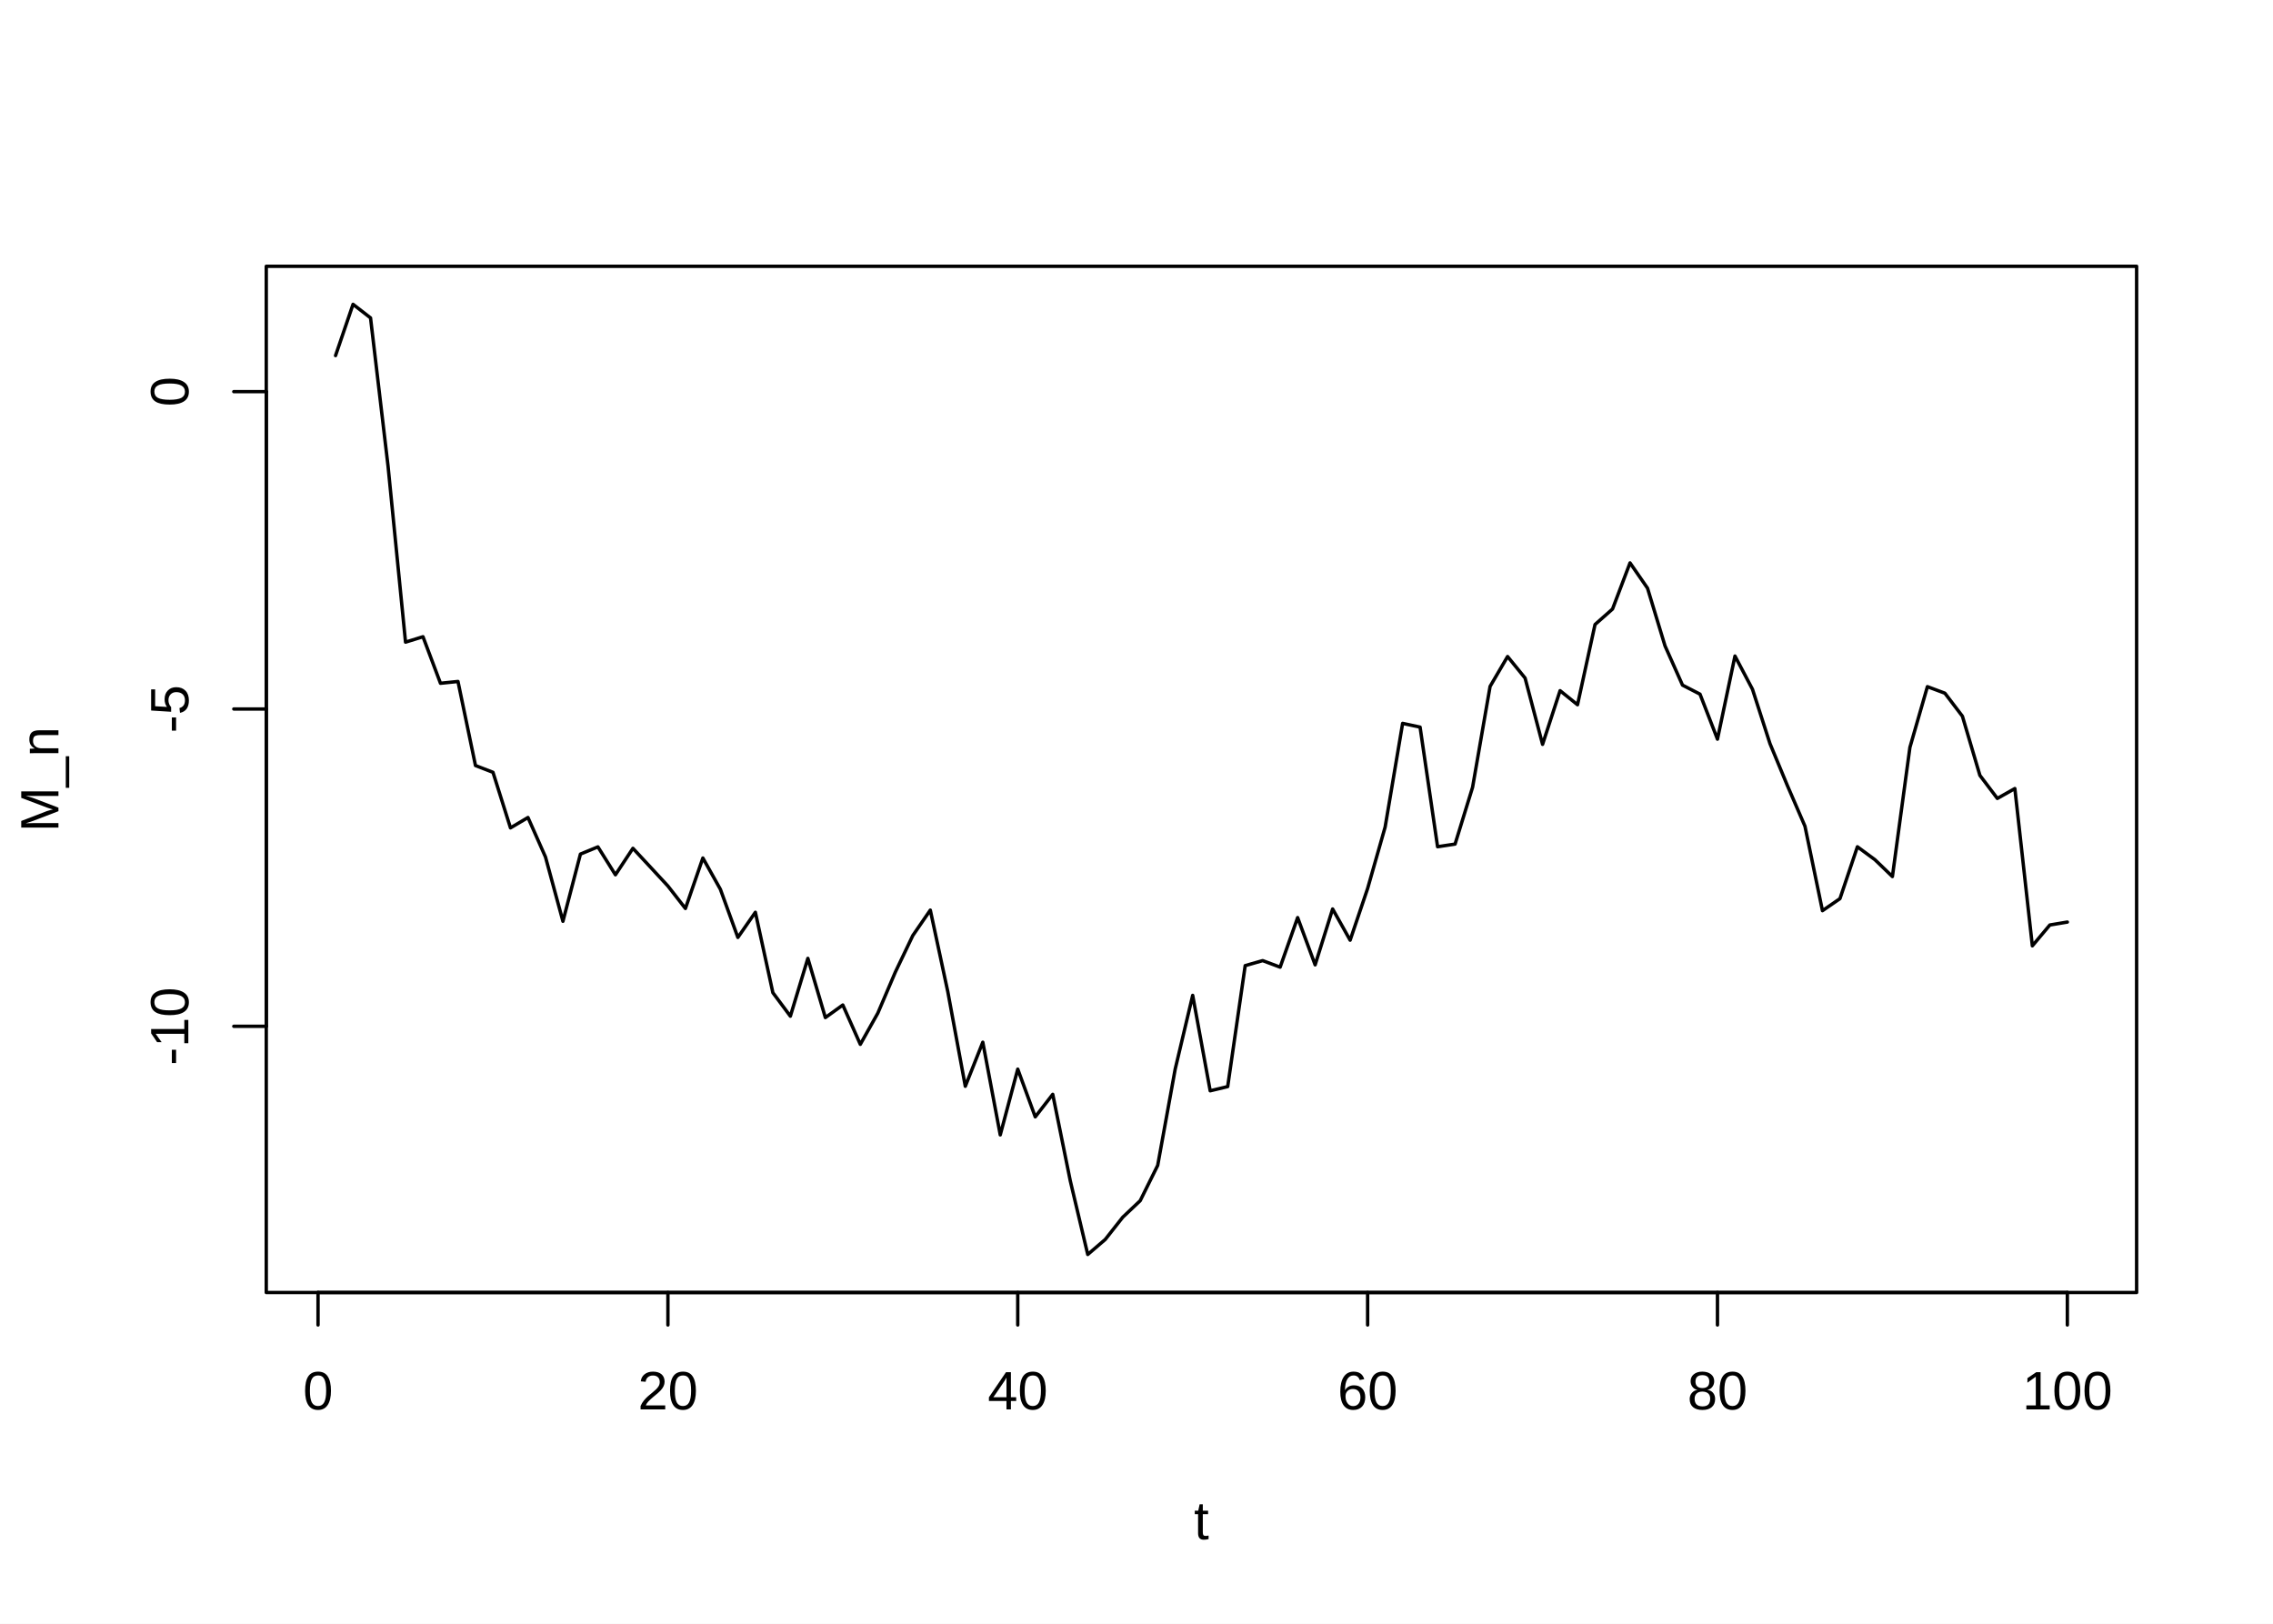
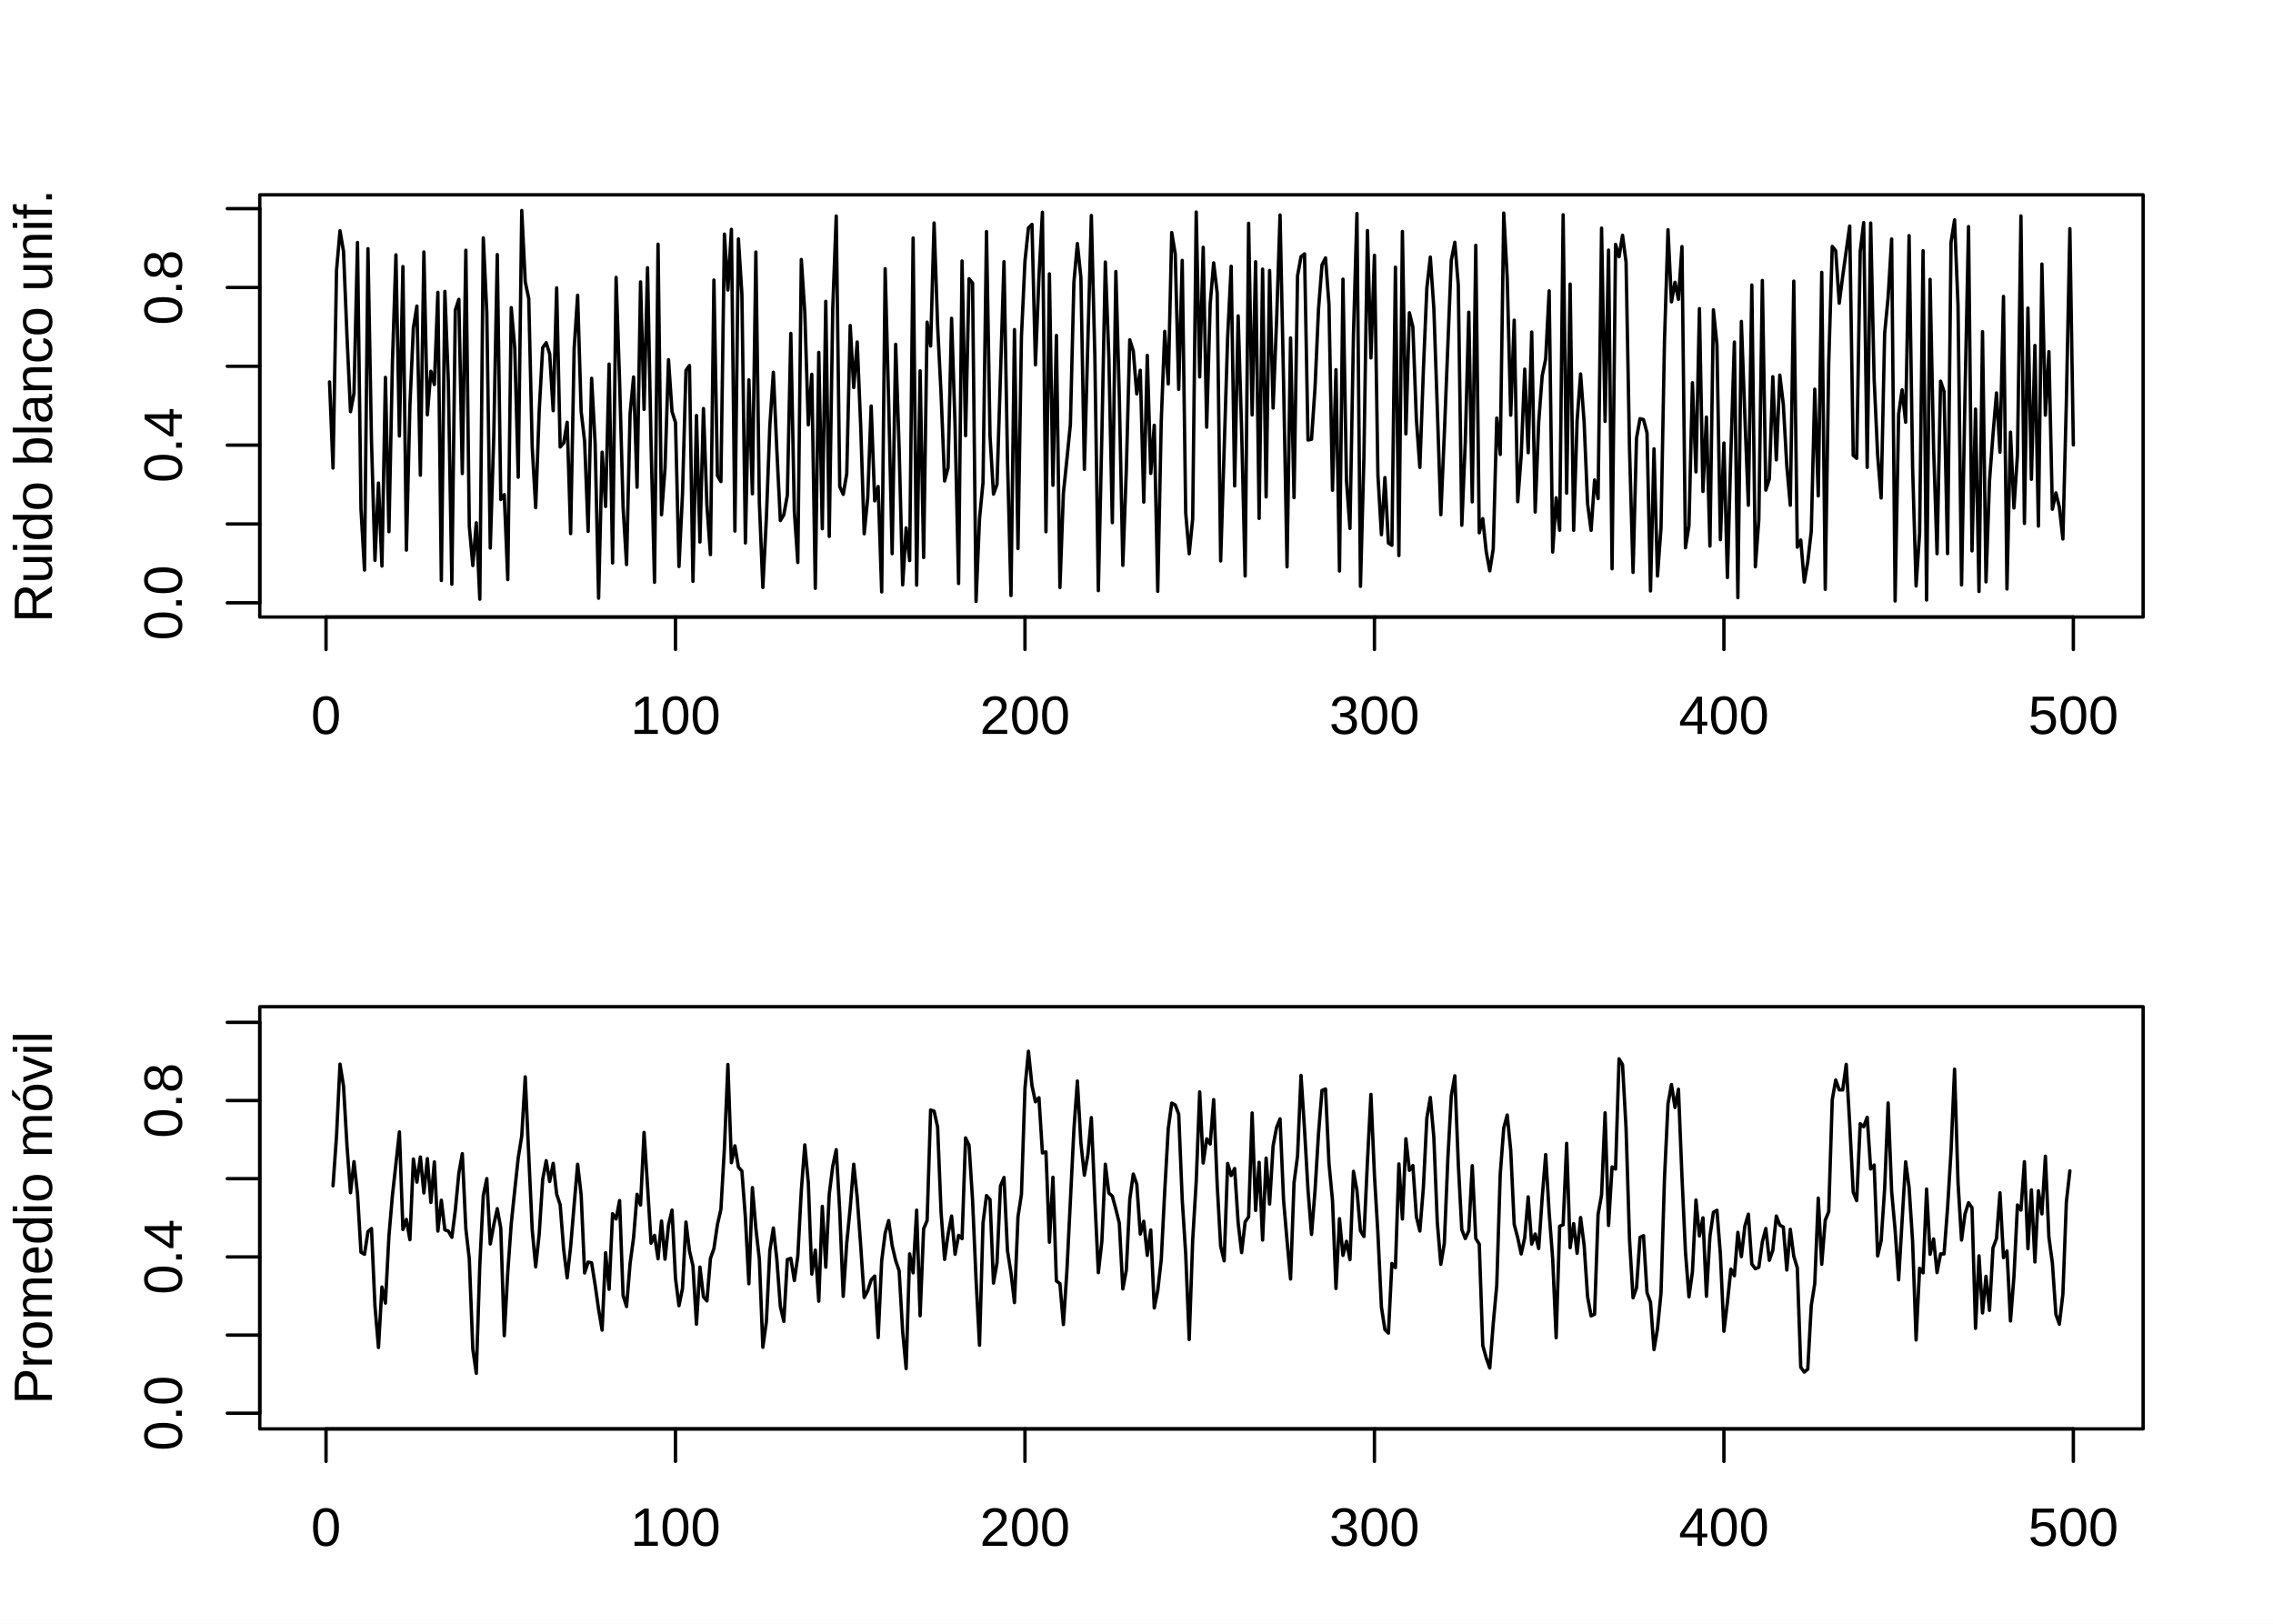
<svg xmlns="http://www.w3.org/2000/svg" class="svglite" width="504.00pt" height="360.00pt" viewBox="0 0 504.00 360.00">
  <defs>
    <style type="text/css">
    .svglite line, .svglite polyline, .svglite polygon, .svglite path, .svglite rect, .svglite circle {
      fill: none;
      stroke: #000000;
      stroke-linecap: round;
      stroke-linejoin: round;
      stroke-miterlimit: 10.00;
    }
    .svglite text {
      white-space: pre;
    }
  </style>
  </defs>
  <rect width="100%" height="100%" style="stroke: none; fill: #FFFFFF;" />
  <defs>
    <clipPath id="cpMC4wMHw1MDQuMDB8MC4wMHwzNjAuMDA=">
      <rect x="0.00" y="0.00" width="504.00" height="360.00" />
    </clipPath>
  </defs>
  <g clip-path="url(#cpMC4wMHw1MDQuMDB8MC4wMHwzNjAuMDA=)">
</g>
  <defs>
-     <clipPath id="cpNTkuMDR8NDczLjc2fDU5LjA0fDI4Ni41Ng==">
-       <rect x="59.04" y="59.04" width="414.72" height="227.52" />
+     <clipPath id="cpNTcuNjB8NDc1LjIwfDQzLjIwfDEzNi44MA==">
+       <rect x="57.60" y="43.20" width="417.60" height="93.60" />
    </clipPath>
  </defs>
-   <g clip-path="url(#cpNTkuMDR8NDczLjc2fDU5LjA0fDI4Ni41Ng==)">
-     <polyline points="74.40,78.84 78.28,67.47 82.16,70.48 86.04,103.31 89.92,142.37 93.79,141.17 97.67,151.49 101.55,151.09 105.43,169.73 109.31,171.23 113.19,183.55 117.07,181.25 120.95,190.00 124.82,204.26 128.70,189.36 132.58,187.76 136.46,193.95 140.34,188.08 144.22,192.25 148.10,196.44 151.98,201.42 155.85,190.23 159.73,197.16 163.61,207.84 167.49,202.26 171.37,220.09 175.25,225.30 179.13,212.48 183.01,225.61 186.88,222.82 190.76,231.54 194.64,224.63 198.52,215.54 202.40,207.42 206.28,201.78 210.16,219.87 214.04,240.84 217.92,231.07 221.79,251.62 225.67,237.04 229.55,247.62 233.43,242.62 237.31,261.77 241.19,278.13 245.07,274.80 248.95,269.87 252.82,266.21 256.70,258.38 260.58,237.03 264.46,220.68 268.34,241.84 272.22,240.91 276.10,214.09 279.98,212.98 283.85,214.43 287.73,203.44 291.61,213.92 295.49,201.53 299.37,208.45 303.25,196.98 307.13,183.37 311.01,160.38 314.88,161.21 318.76,187.73 322.64,187.14 326.52,174.55 330.40,152.19 334.28,145.56 338.16,150.33 342.04,165.03 345.92,153.13 349.79,156.25 353.67,138.46 357.55,135.03 361.43,124.80 365.31,130.41 369.19,143.20 373.07,151.90 376.95,153.90 380.82,163.88 384.70,145.45 388.58,152.81 392.46,164.86 396.34,174.21 400.22,183.18 404.10,201.91 407.98,199.24 411.85,187.74 415.73,190.60 419.61,194.34 423.49,165.71 427.37,152.24 431.25,153.69 435.13,158.79 439.01,171.91 442.88,177.02 446.76,174.83 450.64,209.70 454.52,205.08 458.40,204.43 " style="stroke-width: 0.75;" />
+   <g clip-path="url(#cpNTcuNjB8NDc1LjIwfDQzLjIwfDEzNi44MA==)">
+     <polyline points="73.07,84.68 73.84,103.77 74.62,59.93 75.39,51.17 76.17,55.73 76.94,74.59 77.72,91.27 78.49,87.17 79.27,53.76 80.04,112.81 80.82,126.38 81.59,55.14 82.37,97.70 83.14,124.23 83.92,107.10 84.69,125.50 85.46,83.67 86.24,117.88 87.01,80.53 87.79,56.50 88.56,96.66 89.34,59.10 90.11,121.97 90.89,89.89 91.66,72.71 92.44,67.86 93.21,105.36 93.99,55.87 94.76,91.97 95.54,82.32 96.31,85.25 97.09,64.81 97.86,128.70 98.64,64.60 99.41,84.65 100.19,129.53 100.96,68.74 101.74,66.37 102.51,104.99 103.29,55.48 104.06,116.67 104.84,125.38 105.61,115.91 106.39,132.85 107.16,52.73 107.94,69.32 108.71,121.51 109.49,96.57 110.26,56.45 111.04,110.75 111.81,109.67 112.59,128.50 113.36,68.20 114.14,77.20 114.91,105.80 115.69,46.67 116.46,62.47 117.24,66.19 118.01,99.15 118.78,112.56 119.56,91.07 120.33,77.08 121.11,75.99 121.88,78.45 122.66,91.06 123.43,63.82 124.21,99.10 124.98,98.23 125.76,93.62 126.53,118.30 127.31,77.28 128.08,65.45 128.86,91.19 129.63,97.86 130.41,117.81 131.18,83.88 131.96,98.35 132.73,132.63 133.51,100.25 134.28,112.29 135.06,80.72 135.83,124.81 136.61,61.50 137.38,84.32 138.16,112.44 138.93,125.17 139.71,91.75 140.48,83.59 141.26,108.02 142.03,62.50 142.81,90.77 143.58,59.36 144.36,98.39 145.13,129.10 145.91,54.13 146.68,114.13 147.46,103.76 148.23,79.75 149.01,91.25 149.78,93.68 150.55,125.60 151.33,109.55 152.10,82.12 152.88,81.04 153.65,128.89 154.43,92.13 155.20,120.17 155.98,90.58 156.75,112.07 157.53,122.96 158.30,62.09 159.08,105.46 159.85,106.77 160.63,51.90 161.40,64.31 162.18,50.84 162.95,117.75 163.73,52.98 164.50,65.14 165.28,120.38 166.05,84.22 166.83,109.48 167.60,55.88 168.38,111.55 169.15,130.25 169.93,114.87 170.70,94.41 171.48,82.53 172.25,99.79 173.03,115.41 173.80,114.13 174.58,109.81 175.35,73.91 176.13,113.33 176.90,124.71 177.68,57.53 178.45,69.23 179.23,94.19 180.00,82.98 180.78,130.44 181.55,78.13 182.33,117.23 183.10,66.81 183.87,118.92 184.65,68.38 185.42,47.90 186.20,107.88 186.97,109.61 187.75,105.03 188.52,72.17 189.30,85.93 190.07,75.82 190.85,94.54 191.62,118.34 192.40,110.42 193.17,90.02 193.95,111.05 194.72,107.87 195.50,131.23 196.27,59.58 197.05,89.38 197.82,122.75 198.60,76.33 199.37,99.43 200.15,129.67 200.92,117.04 201.70,124.28 202.47,52.77 203.25,129.74 204.02,82.22 204.80,123.61 205.57,71.42 206.35,76.71 207.12,49.43 207.90,72.18 208.67,87.42 209.45,106.64 210.22,103.71 211.00,70.57 211.77,94.40 212.55,129.37 213.32,57.86 214.10,96.60 214.87,61.81 215.65,62.76 216.42,133.33 217.19,115.02 217.97,106.95 218.74,51.33 219.52,96.66 220.29,109.55 221.07,107.41 221.84,83.05 222.62,58.02 223.39,101.77 224.17,132.04 224.94,73.07 225.72,121.63 226.49,74.55 227.27,57.85 228.04,50.53 228.82,49.75 229.59,80.89 230.37,61.40 231.14,47.05 231.92,117.90 232.69,60.72 233.47,107.59 234.24,74.37 235.02,130.25 235.79,109.38 236.57,101.80 237.34,94.13 238.12,62.59 238.89,54.00 239.67,61.54 240.44,104.05 241.22,75.70 241.99,47.77 242.77,79.18 243.54,130.95 244.32,96.53 245.09,58.10 245.87,79.26 246.64,115.88 247.42,60.20 248.19,87.96 248.97,125.35 249.74,104.28 250.51,75.34 251.29,77.83 252.06,87.34 252.84,82.09 253.61,111.32 254.39,78.79 255.16,104.96 255.94,94.29 256.71,131.10 257.49,93.31 258.26,73.46 259.04,85.13 259.81,51.56 260.59,56.29 261.36,86.33 262.14,57.73 262.91,113.73 263.69,122.77 264.46,115.01 265.24,47.01 266.01,83.57 266.79,54.83 267.56,94.72 268.34,67.36 269.11,58.28 269.89,64.95 270.66,124.37 271.44,99.58 272.21,74.77 272.99,59.03 273.76,107.73 274.54,70.03 275.31,95.44 276.09,127.70 276.86,49.50 277.64,91.99 278.41,58.04 279.19,114.94 279.96,59.67 280.74,110.17 281.51,59.96 282.29,90.47 283.06,71.16 283.83,47.67 284.61,84.65 285.38,125.68 286.16,74.92 286.93,110.33 287.71,61.14 288.48,56.91 289.26,56.28 290.03,97.56 290.81,97.39 291.58,86.03 292.36,68.51 293.13,58.74 293.91,57.17 294.68,67.56 295.46,108.69 296.23,81.97 297.01,126.60 297.78,61.89 298.56,106.56 299.33,117.18 300.11,74.19 300.88,47.33 301.66,130.00 302.43,101.28 303.21,51.11 303.98,79.35 304.76,56.60 305.53,105.35 306.31,118.55 307.08,105.90 307.86,120.39 308.63,120.89 309.41,59.23 310.18,123.17 310.96,51.32 311.73,96.20 312.51,69.34 313.28,72.49 314.06,93.01 314.83,103.63 315.61,82.09 316.38,63.86 317.15,57.00 317.93,68.33 318.70,90.61 319.48,114.11 320.25,96.35 321.03,76.73 321.80,57.69 322.58,53.72 323.35,63.24 324.13,116.45 324.90,98.10 325.68,69.23 326.45,111.27 327.23,54.39 328.00,118.13 328.78,114.98 329.55,122.34 330.33,126.56 331.10,121.69 331.88,92.70 332.65,100.75 333.43,47.24 334.20,61.64 334.98,92.05 335.75,70.99 336.53,111.24 337.30,101.00 338.08,81.85 338.85,100.37 339.63,73.62 340.40,113.52 341.18,93.60 341.95,83.36 342.73,79.56 343.50,64.49 344.28,122.39 345.05,110.36 345.83,117.55 346.60,47.61 347.38,109.34 348.15,62.97 348.93,117.57 349.70,93.20 350.47,82.91 351.25,93.56 352.02,111.67 352.80,117.58 353.57,106.42 354.35,110.54 355.12,50.57 355.90,93.42 356.67,55.45 357.45,126.11 358.22,54.17 359.00,56.92 359.77,52.16 360.55,58.09 361.32,99.49 362.10,126.90 362.87,97.12 363.65,92.82 364.42,93.03 365.20,95.97 365.97,131.02 366.75,99.51 367.52,127.71 368.30,116.99 369.07,75.65 369.85,50.93 370.62,66.92 371.40,62.60 372.17,66.37 372.95,54.67 373.72,121.45 374.50,116.55 375.27,84.86 376.05,104.62 376.82,68.43 377.60,108.96 378.37,92.47 379.15,121.07 379.92,68.70 380.70,76.44 381.47,119.66 382.25,98.22 383.02,128.06 383.79,100.39 384.57,75.84 385.34,132.50 386.12,71.26 386.89,92.19 387.67,112.02 388.44,63.19 389.22,125.66 389.99,115.18 390.77,62.18 391.54,108.66 392.32,106.18 393.09,83.52 393.87,101.96 394.64,83.16 395.42,89.65 396.19,103.24 396.97,112.02 397.74,62.33 398.52,121.32 399.29,119.74 400.07,129.05 400.84,124.57 401.62,117.77 402.39,86.29 403.17,109.95 403.94,60.38 404.72,130.66 405.49,80.42 406.27,54.63 407.04,55.60 407.82,67.22 408.59,61.24 409.37,55.61 410.14,50.11 410.92,100.96 411.69,101.61 412.47,55.79 413.24,49.35 414.02,103.62 414.79,49.45 415.56,84.06 416.34,100.95 417.11,110.41 417.89,73.89 418.66,65.93 419.44,52.99 420.21,133.25 420.99,91.79 421.76,86.44 422.54,93.61 423.31,52.25 424.09,103.71 424.86,129.91 425.64,118.18 426.41,55.59 427.19,133.03 427.96,61.94 428.74,99.35 429.51,122.76 430.29,84.51 431.06,86.83 431.84,122.74 432.61,53.71 433.39,48.75 434.16,67.73 434.94,129.68 435.71,87.37 436.49,50.24 437.26,122.14 438.04,90.70 438.81,131.13 439.59,73.53 440.36,129.01 441.14,106.57 441.91,96.38 442.69,87.12 443.46,100.25 444.24,65.72 445.01,130.59 445.79,95.81 446.56,112.63 447.34,100.78 448.11,47.87 448.88,116.05 449.66,68.30 450.43,106.26 451.21,76.59 451.98,116.64 452.76,58.54 453.53,92.05 454.31,77.96 455.08,112.90 455.86,109.27 456.63,112.44 457.41,119.50 458.18,89.06 458.96,50.70 459.73,98.64 " style="stroke-width: 0.75;" />
+   </g>
+   <defs>
+     <clipPath id="cpMC4wMHw1MDQuMDB8MC4wMHwxODAuMDA=">
+       <rect x="0.00" y="0.00" width="504.00" height="180.00" />
+     </clipPath>
+   </defs>
+   <g clip-path="url(#cpMC4wMHw1MDQuMDB8MC4wMHwxODAuMDA=)">
+     <text x="266.40" y="191.52" text-anchor="middle" style="font-size: 12.00px; font-family: &quot;Arial&quot;;" textLength="3.33px" lengthAdjust="spacingAndGlyphs"> </text>
+     <text transform="translate(11.52,90.00) rotate(-90)" text-anchor="middle" style="font-size: 12.00px; font-family: &quot;Arial&quot;;" textLength="96.06px" lengthAdjust="spacingAndGlyphs">Ruido blanco unif.</text>
  </g>
  <g clip-path="url(#cpMC4wMHw1MDQuMDB8MC4wMHwzNjAuMDA=)">
-     <line x1="70.52" y1="286.56" x2="458.40" y2="286.56" style="stroke-width: 0.75;" />
-     <line x1="70.52" y1="286.56" x2="70.52" y2="293.76" style="stroke-width: 0.75;" />
-     <line x1="148.10" y1="286.56" x2="148.10" y2="293.76" style="stroke-width: 0.75;" />
-     <line x1="225.67" y1="286.56" x2="225.67" y2="293.76" style="stroke-width: 0.75;" />
-     <line x1="303.25" y1="286.56" x2="303.25" y2="293.76" style="stroke-width: 0.75;" />
-     <line x1="380.82" y1="286.56" x2="380.82" y2="293.76" style="stroke-width: 0.75;" />
-     <line x1="458.40" y1="286.56" x2="458.40" y2="293.76" style="stroke-width: 0.75;" />
-     <text x="70.52" y="312.48" text-anchor="middle" style="font-size: 12.00px; font-family: &quot;Arial&quot;;" textLength="6.67px" lengthAdjust="spacingAndGlyphs">0</text>
-     <text x="148.10" y="312.48" text-anchor="middle" style="font-size: 12.00px; font-family: &quot;Arial&quot;;" textLength="13.35px" lengthAdjust="spacingAndGlyphs">20</text>
-     <text x="225.67" y="312.48" text-anchor="middle" style="font-size: 12.00px; font-family: &quot;Arial&quot;;" textLength="13.35px" lengthAdjust="spacingAndGlyphs">40</text>
-     <text x="303.25" y="312.48" text-anchor="middle" style="font-size: 12.00px; font-family: &quot;Arial&quot;;" textLength="13.35px" lengthAdjust="spacingAndGlyphs">60</text>
-     <text x="380.82" y="312.48" text-anchor="middle" style="font-size: 12.00px; font-family: &quot;Arial&quot;;" textLength="13.35px" lengthAdjust="spacingAndGlyphs">80</text>
-     <text x="458.40" y="312.48" text-anchor="middle" style="font-size: 12.00px; font-family: &quot;Arial&quot;;" textLength="20.02px" lengthAdjust="spacingAndGlyphs">100</text>
-     <line x1="59.04" y1="227.54" x2="59.04" y2="86.83" style="stroke-width: 0.75;" />
-     <line x1="59.04" y1="227.54" x2="51.84" y2="227.54" style="stroke-width: 0.75;" />
-     <line x1="59.04" y1="157.19" x2="51.84" y2="157.19" style="stroke-width: 0.75;" />
-     <line x1="59.04" y1="86.83" x2="51.84" y2="86.83" style="stroke-width: 0.75;" />
-     <text transform="translate(41.76,227.54) rotate(-90)" text-anchor="middle" style="font-size: 12.00px; font-family: &quot;Arial&quot;;" textLength="17.34px" lengthAdjust="spacingAndGlyphs">-10</text>
-     <text transform="translate(41.76,157.19) rotate(-90)" text-anchor="middle" style="font-size: 12.00px; font-family: &quot;Arial&quot;;" textLength="10.67px" lengthAdjust="spacingAndGlyphs">-5</text>
-     <text transform="translate(41.76,86.83) rotate(-90)" text-anchor="middle" style="font-size: 12.00px; font-family: &quot;Arial&quot;;" textLength="6.67px" lengthAdjust="spacingAndGlyphs">0</text>
-     <polygon points="59.04,286.56 473.76,286.56 473.76,59.04 59.04,59.04 " style="stroke-width: 0.75;" />
-     <text x="266.40" y="341.28" text-anchor="middle" style="font-size: 12.00px; font-family: &quot;Arial&quot;;" textLength="3.33px" lengthAdjust="spacingAndGlyphs">t</text>
-     <text transform="translate(12.96,172.80) rotate(-90)" text-anchor="middle" style="font-size: 12.00px; font-family: &quot;Arial&quot;;" textLength="23.34px" lengthAdjust="spacingAndGlyphs">M_n</text>
+     <line x1="72.29" y1="136.80" x2="459.73" y2="136.80" style="stroke-width: 0.75;" />
+     <line x1="72.29" y1="136.80" x2="72.29" y2="144.00" style="stroke-width: 0.75;" />
+     <line x1="149.78" y1="136.80" x2="149.78" y2="144.00" style="stroke-width: 0.75;" />
+     <line x1="227.27" y1="136.80" x2="227.27" y2="144.00" style="stroke-width: 0.75;" />
+     <line x1="304.76" y1="136.80" x2="304.76" y2="144.00" style="stroke-width: 0.75;" />
+     <line x1="382.25" y1="136.80" x2="382.25" y2="144.00" style="stroke-width: 0.75;" />
+     <line x1="459.73" y1="136.80" x2="459.73" y2="144.00" style="stroke-width: 0.75;" />
+     <text x="72.29" y="162.72" text-anchor="middle" style="font-size: 12.00px; font-family: &quot;Arial&quot;;" textLength="6.67px" lengthAdjust="spacingAndGlyphs">0</text>
+     <text x="149.78" y="162.72" text-anchor="middle" style="font-size: 12.00px; font-family: &quot;Arial&quot;;" textLength="20.02px" lengthAdjust="spacingAndGlyphs">100</text>
+     <text x="227.27" y="162.72" text-anchor="middle" style="font-size: 12.00px; font-family: &quot;Arial&quot;;" textLength="20.02px" lengthAdjust="spacingAndGlyphs">200</text>
+     <text x="304.76" y="162.72" text-anchor="middle" style="font-size: 12.00px; font-family: &quot;Arial&quot;;" textLength="20.02px" lengthAdjust="spacingAndGlyphs">300</text>
+     <text x="382.25" y="162.72" text-anchor="middle" style="font-size: 12.00px; font-family: &quot;Arial&quot;;" textLength="20.02px" lengthAdjust="spacingAndGlyphs">400</text>
+     <text x="459.73" y="162.72" text-anchor="middle" style="font-size: 12.00px; font-family: &quot;Arial&quot;;" textLength="20.02px" lengthAdjust="spacingAndGlyphs">500</text>
+     <line x1="57.60" y1="133.65" x2="57.60" y2="46.26" style="stroke-width: 0.75;" />
+     <line x1="57.60" y1="133.65" x2="50.40" y2="133.65" style="stroke-width: 0.75;" />
+     <line x1="57.60" y1="116.17" x2="50.40" y2="116.17" style="stroke-width: 0.75;" />
+     <line x1="57.60" y1="98.69" x2="50.40" y2="98.69" style="stroke-width: 0.75;" />
+     <line x1="57.60" y1="81.21" x2="50.40" y2="81.21" style="stroke-width: 0.75;" />
+     <line x1="57.60" y1="63.74" x2="50.40" y2="63.74" style="stroke-width: 0.75;" />
+     <line x1="57.60" y1="46.26" x2="50.40" y2="46.26" style="stroke-width: 0.75;" />
+     <text transform="translate(40.32,133.65) rotate(-90)" text-anchor="middle" style="font-size: 12.00px; font-family: &quot;Arial&quot;;" textLength="16.68px" lengthAdjust="spacingAndGlyphs">0.0</text>
+     <text transform="translate(40.32,98.69) rotate(-90)" text-anchor="middle" style="font-size: 12.00px; font-family: &quot;Arial&quot;;" textLength="16.68px" lengthAdjust="spacingAndGlyphs">0.4</text>
+     <text transform="translate(40.32,63.74) rotate(-90)" text-anchor="middle" style="font-size: 12.00px; font-family: &quot;Arial&quot;;" textLength="16.68px" lengthAdjust="spacingAndGlyphs">0.8</text>
+     <polygon points="57.60,136.80 475.20,136.80 475.20,43.20 57.60,43.20 " style="stroke-width: 0.75;" />
+   </g>
+   <defs>
+     <clipPath id="cpNTcuNjB8NDc1LjIwfDIyMy4yMHwzMTYuODA=">
+       <rect x="57.60" y="223.20" width="417.60" height="93.60" />
+     </clipPath>
+   </defs>
+   <g clip-path="url(#cpNTcuNjB8NDc1LjIwfDIyMy4yMHwzMTYuODA=)">
+     <polyline points="73.84,262.90 74.62,251.82 75.39,235.94 76.17,240.79 76.94,254.05 77.72,264.44 78.49,257.55 79.27,264.67 80.04,277.63 80.82,278.09 81.59,273.09 82.37,272.38 83.14,289.56 83.92,298.75 84.69,285.34 85.46,288.91 86.24,274.04 87.01,265.06 87.79,258.04 88.56,250.96 89.34,272.60 90.11,270.36 90.89,274.86 91.66,256.98 92.44,262.09 93.21,256.52 93.99,264.49 94.76,256.88 95.54,266.59 96.31,257.61 97.09,272.94 97.86,266.11 98.64,272.67 99.41,272.95 100.19,274.32 100.96,268.27 101.74,260.16 102.51,255.78 103.29,272.40 104.06,279.14 104.84,299.12 105.61,304.47 106.39,280.46 107.16,265.06 107.94,261.31 108.71,275.80 109.49,271.54 110.26,267.98 111.04,272.31 111.81,296.13 112.59,282.07 113.36,271.34 114.14,263.83 114.91,256.71 115.69,251.84 116.46,238.75 117.24,256.10 118.01,272.66 118.78,280.88 119.56,273.59 120.33,261.50 121.11,257.33 121.88,261.95 122.66,257.92 123.43,264.75 124.21,267.12 124.98,276.97 125.76,283.32 126.53,276.40 127.31,267.08 128.08,258.12 128.86,264.92 129.63,282.23 130.41,279.82 131.18,279.98 131.96,284.88 132.73,290.29 133.51,294.90 134.28,277.73 135.06,285.85 135.83,269.07 136.61,270.26 137.38,266.17 138.16,287.21 138.93,289.67 139.71,280.13 140.48,274.46 141.26,264.79 142.03,267.17 142.81,251.08 143.58,262.95 144.36,275.62 145.13,273.89 145.91,279.09 146.68,270.72 147.46,279.18 148.23,271.62 149.01,268.29 149.78,283.44 150.55,289.49 151.33,285.67 152.10,270.94 152.88,277.34 153.65,280.65 154.43,293.58 155.20,280.92 155.98,287.51 156.75,288.43 157.53,279.01 158.30,276.83 159.08,271.48 159.85,268.11 160.63,254.50 161.40,236.01 162.18,257.78 162.95,254.04 163.73,258.76 164.50,259.63 165.28,269.96 166.05,284.62 166.83,263.30 167.60,272.33 168.38,279.20 169.15,298.70 169.93,293.03 170.70,277.26 171.48,272.27 172.25,279.21 173.03,289.66 173.80,292.97 174.58,279.25 175.35,278.99 176.13,283.91 176.90,278.50 177.68,263.92 178.45,253.83 179.23,262.25 180.00,282.48 180.78,277.17 181.55,288.49 182.33,267.46 183.10,280.94 183.87,264.79 184.65,258.54 185.42,254.90 186.20,268.52 186.97,287.41 187.75,275.60 188.52,267.78 189.30,258.12 190.07,265.51 190.85,276.23 191.62,287.67 192.40,286.17 193.17,283.76 193.95,282.92 194.72,296.54 195.50,279.52 196.27,273.41 197.05,270.61 197.82,276.15 198.60,279.47 199.37,281.76 200.15,295.21 200.92,303.43 201.70,278.01 202.47,282.21 203.25,268.30 204.02,291.72 204.80,272.44 205.57,270.62 206.35,246.10 207.12,246.35 207.90,249.89 208.67,268.80 209.45,279.22 210.22,273.66 211.00,269.61 211.77,278.09 212.55,273.89 213.32,274.62 214.10,252.28 214.87,253.90 215.65,266.05 216.42,283.64 217.19,298.24 217.97,271.14 218.74,265.07 219.52,265.93 220.29,284.47 221.07,279.97 221.84,262.93 222.62,261.07 223.39,277.26 224.17,282.24 224.94,288.80 225.72,269.80 226.49,264.77 227.27,241.26 228.04,233.06 228.82,240.68 229.59,244.28 230.37,243.38 231.14,255.62 231.92,255.39 232.69,275.41 233.47,261.01 234.24,284.00 235.02,284.59 235.79,293.66 236.57,281.72 237.34,266.25 238.12,250.45 238.89,239.68 239.67,253.38 240.44,260.56 241.22,256.00 241.99,247.78 242.77,266.04 243.54,282.16 244.32,275.20 245.09,258.11 245.87,264.51 246.64,265.20 247.42,268.07 248.19,271.20 248.97,285.78 249.74,281.61 250.51,265.90 251.29,260.30 252.06,262.53 252.84,273.60 253.61,270.77 254.39,278.33 255.16,272.70 255.94,289.99 256.71,286.14 257.49,279.26 258.26,264.06 259.04,250.26 259.81,244.58 260.59,244.98 261.36,247.02 262.14,266.01 262.91,278.06 263.69,296.99 264.46,274.93 265.24,261.98 266.01,242.08 266.79,257.86 267.56,252.50 268.34,253.64 269.11,243.80 269.89,262.64 270.66,276.30 271.44,279.54 272.21,257.94 272.99,260.64 273.76,259.07 274.54,271.11 275.31,277.71 276.09,270.92 276.86,269.78 277.64,246.75 278.41,268.38 279.19,257.70 279.96,274.93 280.74,256.76 281.51,266.94 282.29,254.04 283.06,249.98 283.83,248.06 284.61,266.08 285.38,275.09 286.16,283.57 286.93,262.24 287.71,256.29 288.48,238.42 289.26,250.46 290.03,263.84 290.81,273.68 291.58,264.07 292.36,251.30 293.13,241.75 293.91,241.44 294.68,257.95 295.46,266.15 296.23,285.67 297.01,270.20 297.78,278.33 298.56,275.21 299.33,279.28 300.11,259.70 300.88,263.93 301.66,272.89 302.43,274.14 303.21,257.40 303.98,242.63 304.76,260.56 305.53,273.52 306.31,289.81 307.08,294.79 307.86,295.56 308.63,280.13 309.41,281.05 310.18,258.05 310.96,270.27 311.73,252.48 312.51,259.48 313.28,258.42 314.06,269.76 314.83,272.93 315.61,263.29 316.38,247.88 317.15,243.33 317.93,252.17 318.70,271.05 319.48,280.32 320.25,275.73 321.03,257.08 321.80,242.98 322.58,238.52 323.35,257.95 324.13,272.62 324.90,274.60 325.68,272.89 326.45,258.44 327.23,274.60 328.00,275.83 328.78,298.29 329.55,301.08 330.33,303.30 331.10,293.50 331.88,284.97 332.65,260.35 333.43,250.09 334.20,247.21 334.98,255.06 335.75,271.46 336.53,274.42 337.30,278.01 338.08,274.41 338.85,265.36 339.63,275.83 340.40,273.59 341.18,276.82 341.95,265.59 342.73,255.97 343.50,268.87 344.28,279.05 345.05,296.59 345.83,271.87 346.60,271.54 347.38,253.49 348.15,276.62 348.93,271.28 349.70,277.87 350.47,269.94 351.25,276.04 352.02,287.50 352.80,291.75 353.57,291.38 354.35,269.23 355.12,264.93 355.90,246.72 356.67,271.69 357.45,258.72 358.22,259.20 359.00,234.76 359.77,236.05 360.55,250.12 361.32,274.83 362.10,287.74 362.87,285.53 363.65,274.34 364.42,273.96 365.20,286.58 365.97,288.72 366.75,299.22 367.52,294.58 368.30,286.69 369.07,261.31 369.85,244.76 370.62,240.44 371.40,245.55 372.17,241.50 372.95,260.95 373.72,277.54 374.50,287.52 375.27,281.96 376.05,266.05 376.82,274.02 377.60,270.00 378.37,287.40 379.15,274.09 379.92,268.79 380.70,268.33 381.47,278.09 382.25,295.15 383.02,288.78 383.79,281.38 384.57,282.85 385.34,273.22 386.12,278.62 386.89,271.85 387.67,269.19 388.44,280.25 389.22,281.30 389.99,280.96 390.77,275.34 391.54,272.37 392.32,279.42 393.09,277.21 393.87,269.60 394.64,271.62 395.42,272.04 396.19,281.58 396.97,272.55 397.74,278.53 398.52,281.08 399.29,303.14 400.07,304.21 400.84,303.56 401.62,289.43 402.39,284.60 403.17,265.62 403.94,280.29 404.72,270.53 405.49,268.63 406.27,243.82 407.04,239.45 407.82,241.64 408.59,241.64 409.37,235.98 410.14,249.11 410.92,264.32 411.69,266.20 412.47,249.14 413.24,249.80 414.02,247.71 414.79,259.18 415.56,258.30 416.34,278.45 417.11,275.09 417.89,263.51 418.66,244.53 419.44,264.15 420.21,272.70 420.99,283.76 421.76,270.65 422.54,257.58 423.31,263.29 424.09,275.29 424.86,297.09 425.64,281.18 426.41,282.21 427.19,263.62 427.96,278.09 428.74,274.69 429.51,282.15 430.29,278.01 431.06,278.01 431.84,267.82 432.61,255.24 433.39,237.05 434.16,262.17 434.94,274.93 435.71,269.15 436.49,266.66 437.26,267.76 438.04,294.50 438.81,278.43 439.59,291.09 440.36,282.97 441.14,290.53 441.91,276.68 442.69,274.59 443.46,264.46 444.24,278.83 445.01,277.36 445.79,292.87 446.56,283.01 447.34,267.16 448.11,268.29 448.88,257.56 449.66,276.86 450.43,263.81 451.21,279.79 451.98,264.02 452.76,269.13 453.53,256.34 454.31,274.31 455.08,280.01 455.86,291.40 456.63,293.58 457.41,286.90 458.18,266.49 458.96,259.60 " style="stroke-width: 0.75;" />
+   </g>
+   <defs>
+     <clipPath id="cpMC4wMHw1MDQuMDB8MTgwLjAwfDM2MC4wMA==">
+       <rect x="0.00" y="180.00" width="504.00" height="180.00" />
+     </clipPath>
+   </defs>
+   <g clip-path="url(#cpMC4wMHw1MDQuMDB8MTgwLjAwfDM2MC4wMA==)">
+     <text x="266.40" y="371.52" text-anchor="middle" style="font-size: 12.00px; font-family: &quot;Arial&quot;;" textLength="26.66px" lengthAdjust="spacingAndGlyphs">Time</text>
+     <text transform="translate(11.52,270.00) rotate(-90)" text-anchor="middle" style="font-size: 12.00px; font-family: &quot;Arial&quot;;" textLength="82.68px" lengthAdjust="spacingAndGlyphs">Promedio móvil</text>
+   </g>
+   <g clip-path="url(#cpMC4wMHw1MDQuMDB8MC4wMHwzNjAuMDA=)">
+     <line x1="72.29" y1="316.80" x2="459.73" y2="316.80" style="stroke-width: 0.75;" />
+     <line x1="72.29" y1="316.80" x2="72.29" y2="324.00" style="stroke-width: 0.75;" />
+     <line x1="149.78" y1="316.80" x2="149.78" y2="324.00" style="stroke-width: 0.75;" />
+     <line x1="227.27" y1="316.80" x2="227.27" y2="324.00" style="stroke-width: 0.75;" />
+     <line x1="304.76" y1="316.80" x2="304.76" y2="324.00" style="stroke-width: 0.75;" />
+     <line x1="382.25" y1="316.80" x2="382.25" y2="324.00" style="stroke-width: 0.75;" />
+     <line x1="459.73" y1="316.80" x2="459.73" y2="324.00" style="stroke-width: 0.75;" />
+     <text x="72.29" y="342.72" text-anchor="middle" style="font-size: 12.00px; font-family: &quot;Arial&quot;;" textLength="6.67px" lengthAdjust="spacingAndGlyphs">0</text>
+     <text x="149.78" y="342.72" text-anchor="middle" style="font-size: 12.00px; font-family: &quot;Arial&quot;;" textLength="20.02px" lengthAdjust="spacingAndGlyphs">100</text>
+     <text x="227.27" y="342.72" text-anchor="middle" style="font-size: 12.00px; font-family: &quot;Arial&quot;;" textLength="20.02px" lengthAdjust="spacingAndGlyphs">200</text>
+     <text x="304.76" y="342.72" text-anchor="middle" style="font-size: 12.00px; font-family: &quot;Arial&quot;;" textLength="20.02px" lengthAdjust="spacingAndGlyphs">300</text>
+     <text x="382.25" y="342.72" text-anchor="middle" style="font-size: 12.00px; font-family: &quot;Arial&quot;;" textLength="20.02px" lengthAdjust="spacingAndGlyphs">400</text>
+     <text x="459.73" y="342.72" text-anchor="middle" style="font-size: 12.00px; font-family: &quot;Arial&quot;;" textLength="20.02px" lengthAdjust="spacingAndGlyphs">500</text>
+     <line x1="57.60" y1="313.33" x2="57.60" y2="226.67" style="stroke-width: 0.75;" />
+     <line x1="57.60" y1="313.33" x2="50.40" y2="313.33" style="stroke-width: 0.75;" />
+     <line x1="57.60" y1="296.00" x2="50.40" y2="296.00" style="stroke-width: 0.75;" />
+     <line x1="57.60" y1="278.67" x2="50.40" y2="278.67" style="stroke-width: 0.75;" />
+     <line x1="57.60" y1="261.33" x2="50.40" y2="261.33" style="stroke-width: 0.75;" />
+     <line x1="57.60" y1="244.00" x2="50.40" y2="244.00" style="stroke-width: 0.75;" />
+     <line x1="57.60" y1="226.67" x2="50.40" y2="226.67" style="stroke-width: 0.75;" />
+     <text transform="translate(40.32,313.33) rotate(-90)" text-anchor="middle" style="font-size: 12.00px; font-family: &quot;Arial&quot;;" textLength="16.68px" lengthAdjust="spacingAndGlyphs">0.0</text>
+     <text transform="translate(40.32,278.67) rotate(-90)" text-anchor="middle" style="font-size: 12.00px; font-family: &quot;Arial&quot;;" textLength="16.68px" lengthAdjust="spacingAndGlyphs">0.4</text>
+     <text transform="translate(40.32,244.00) rotate(-90)" text-anchor="middle" style="font-size: 12.00px; font-family: &quot;Arial&quot;;" textLength="16.68px" lengthAdjust="spacingAndGlyphs">0.8</text>
+     <polygon points="57.60,316.80 475.20,316.80 475.20,223.20 57.60,223.20 " style="stroke-width: 0.75;" />
  </g>
</svg>
